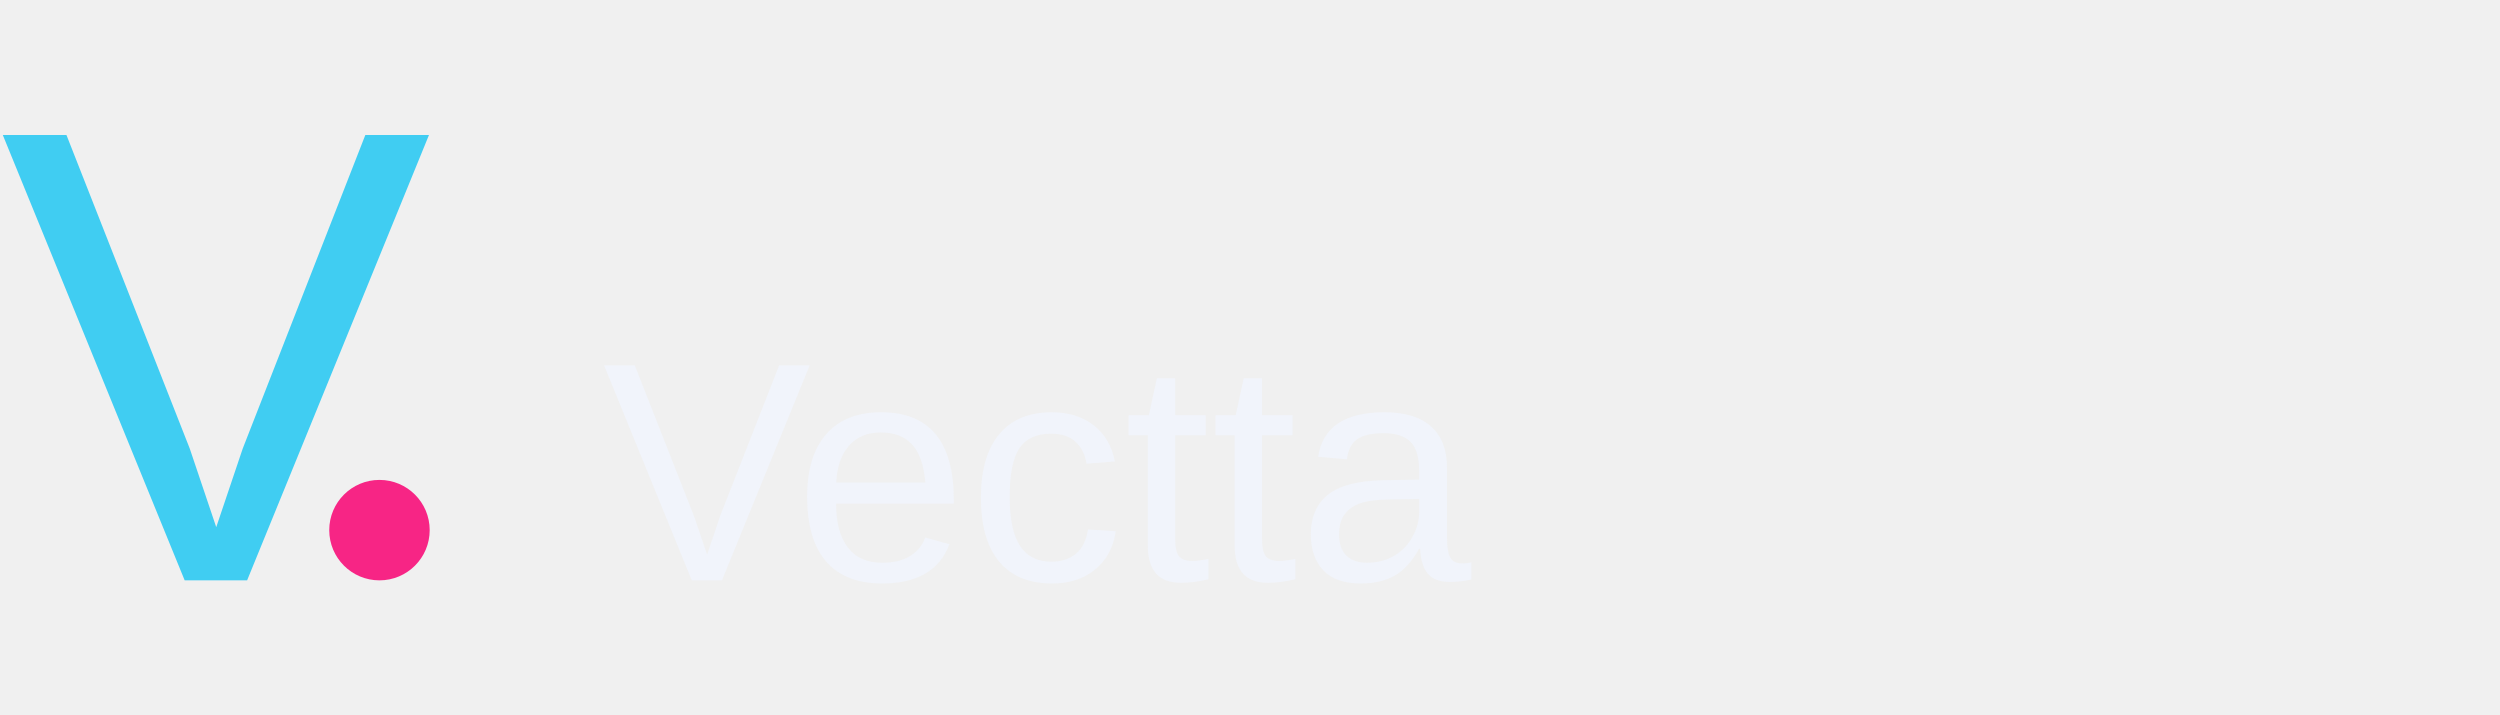
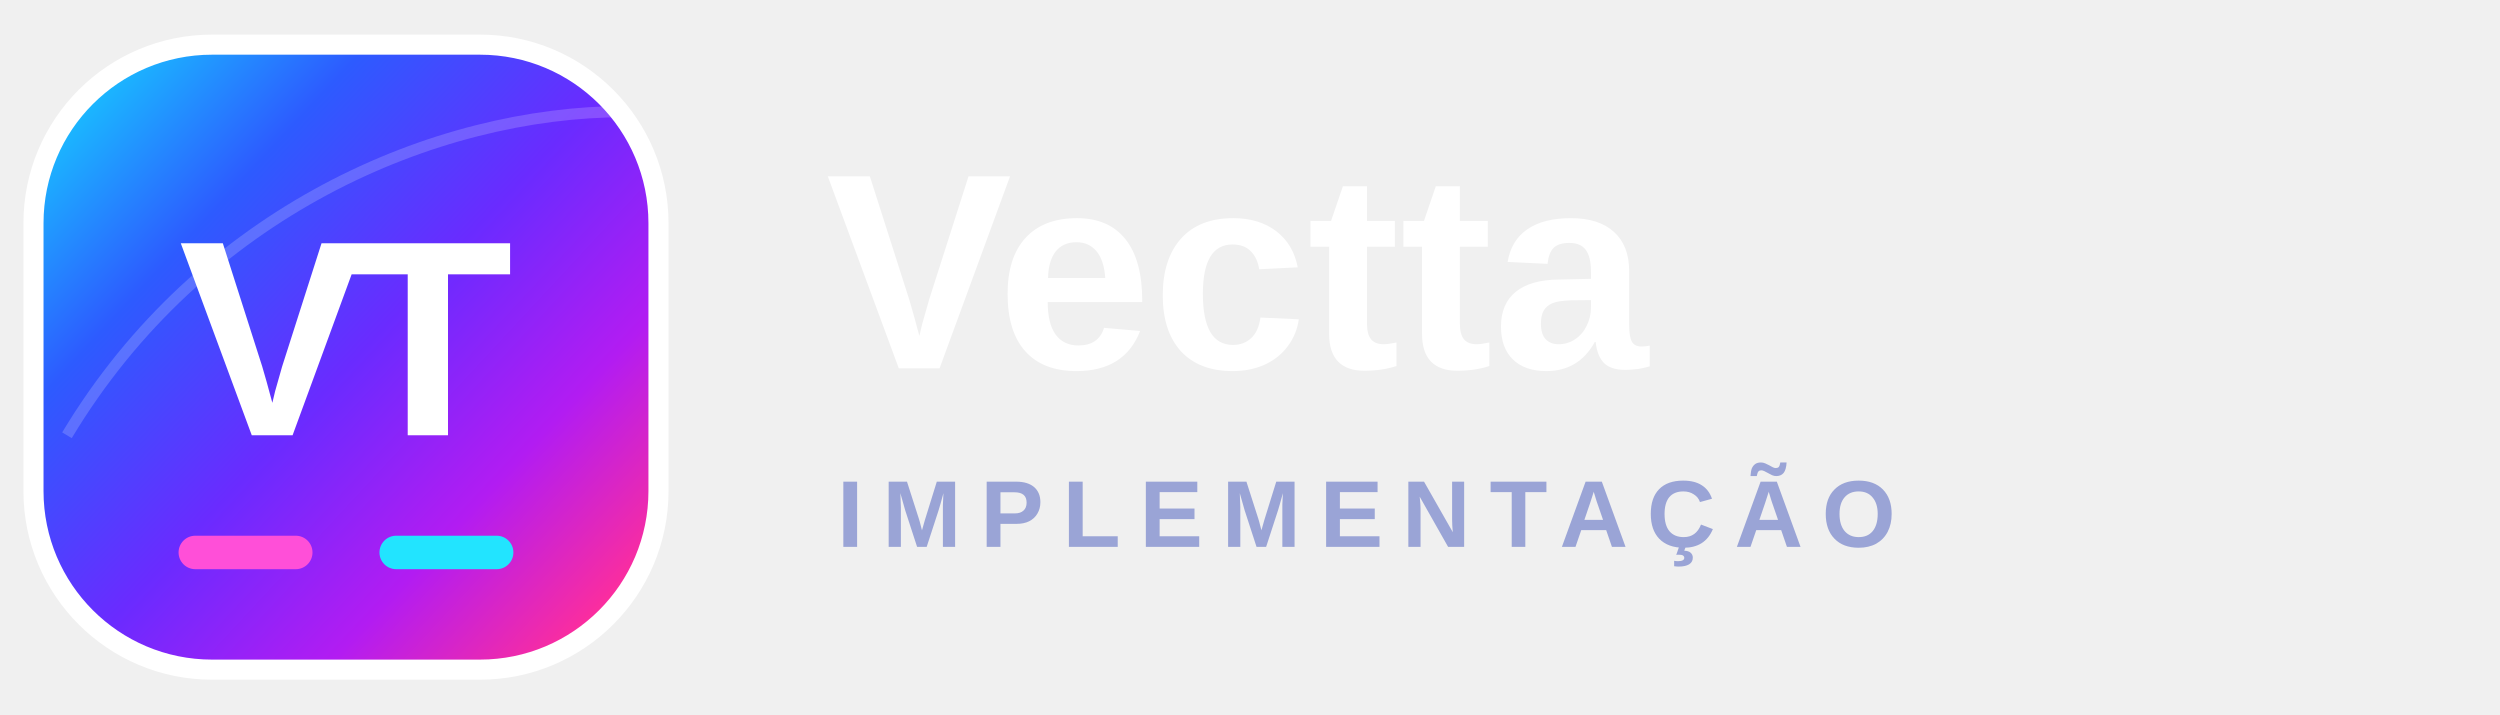
<svg xmlns="http://www.w3.org/2000/svg" viewBox="0 0 224 64" role="img" aria-label="Vectta">
-   <g font-family="Arial,Helvetica,sans-serif">
-     <text x="0" y="52" font-size="58" font-weight="400" fill="#40cdf2">V</text>
-     <circle cx="34" cy="47.5" r="4.5" fill="#f72585" />
-     <text x="54" y="52" font-size="28" font-weight="500" fill="#f1f4fb">Vectta</text>
-   </g>
+   <defs>
+     <linearGradient id="g" x1="4" y1="6" x2="60" y2="58" gradientUnits="userSpaceOnUse">
+       <stop offset="0" stop-color="#14D8FF" />
+       <stop offset=".26" stop-color="#2D5BFF" />
+       <stop offset=".5" stop-color="#6A2BFF" />
+       <stop offset=".72" stop-color="#B21CF2" />
+       <stop offset=".92" stop-color="#FF2E9A" />
+     </linearGradient>
+   </defs>
+   <rect x="3" y="4" width="56" height="56" rx="16" fill="url(#g)" stroke="#FFFFFF" stroke-width="1.8" />
+   <path d="M6 39 C18 19 39 10 56 10" fill="none" stroke="#FFFFFF" stroke-opacity=".18" stroke-width="1" />
+   <text x="31" y="39" text-anchor="middle" font-family="Arial,Helvetica,sans-serif" font-size="25" font-weight="800" letter-spacing="-2" fill="#FFFFFF">VT</text>
+   <rect x="16" y="48" width="12" height="3" rx="1.5" fill="#FF4FD8" />
+   <rect x="34" y="48" width="12" height="3" rx="1.5" fill="#22E4FF" />
+   <text x="74" y="33" font-family="Arial,Helvetica,sans-serif" font-size="25" font-weight="700" fill="#FFFFFF">Vectta</text>
+   <text x="75" y="49" font-family="Arial,Helvetica,sans-serif" font-size="8.5" font-weight="700" letter-spacing="1.7" fill="#9AA4D6">IMPLEMENTAÇÃO</text>
</svg>
